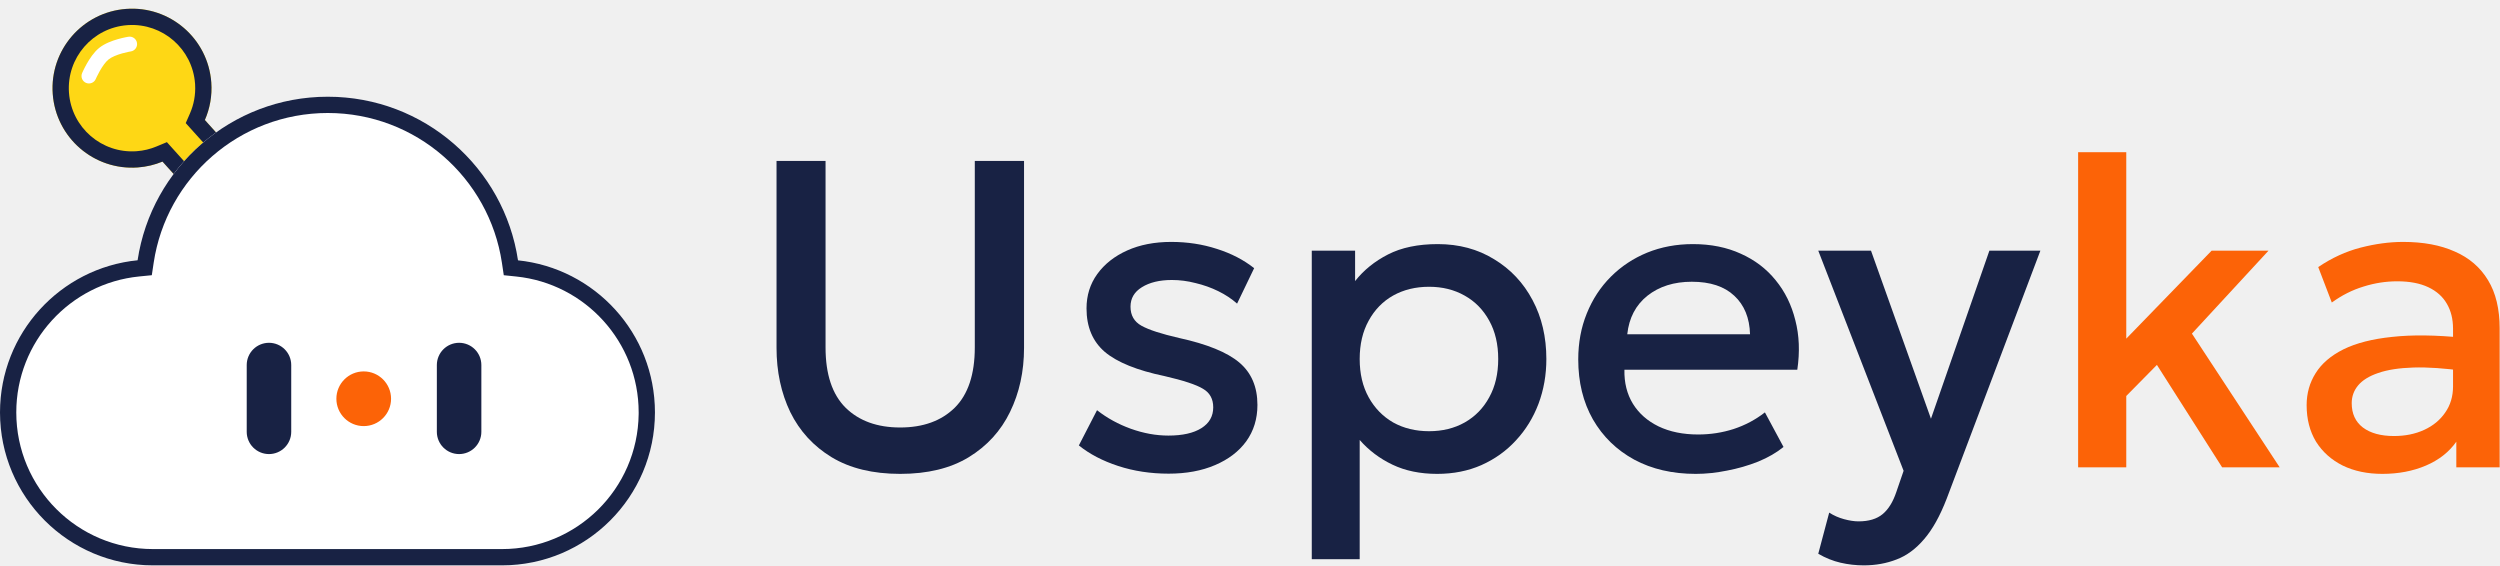
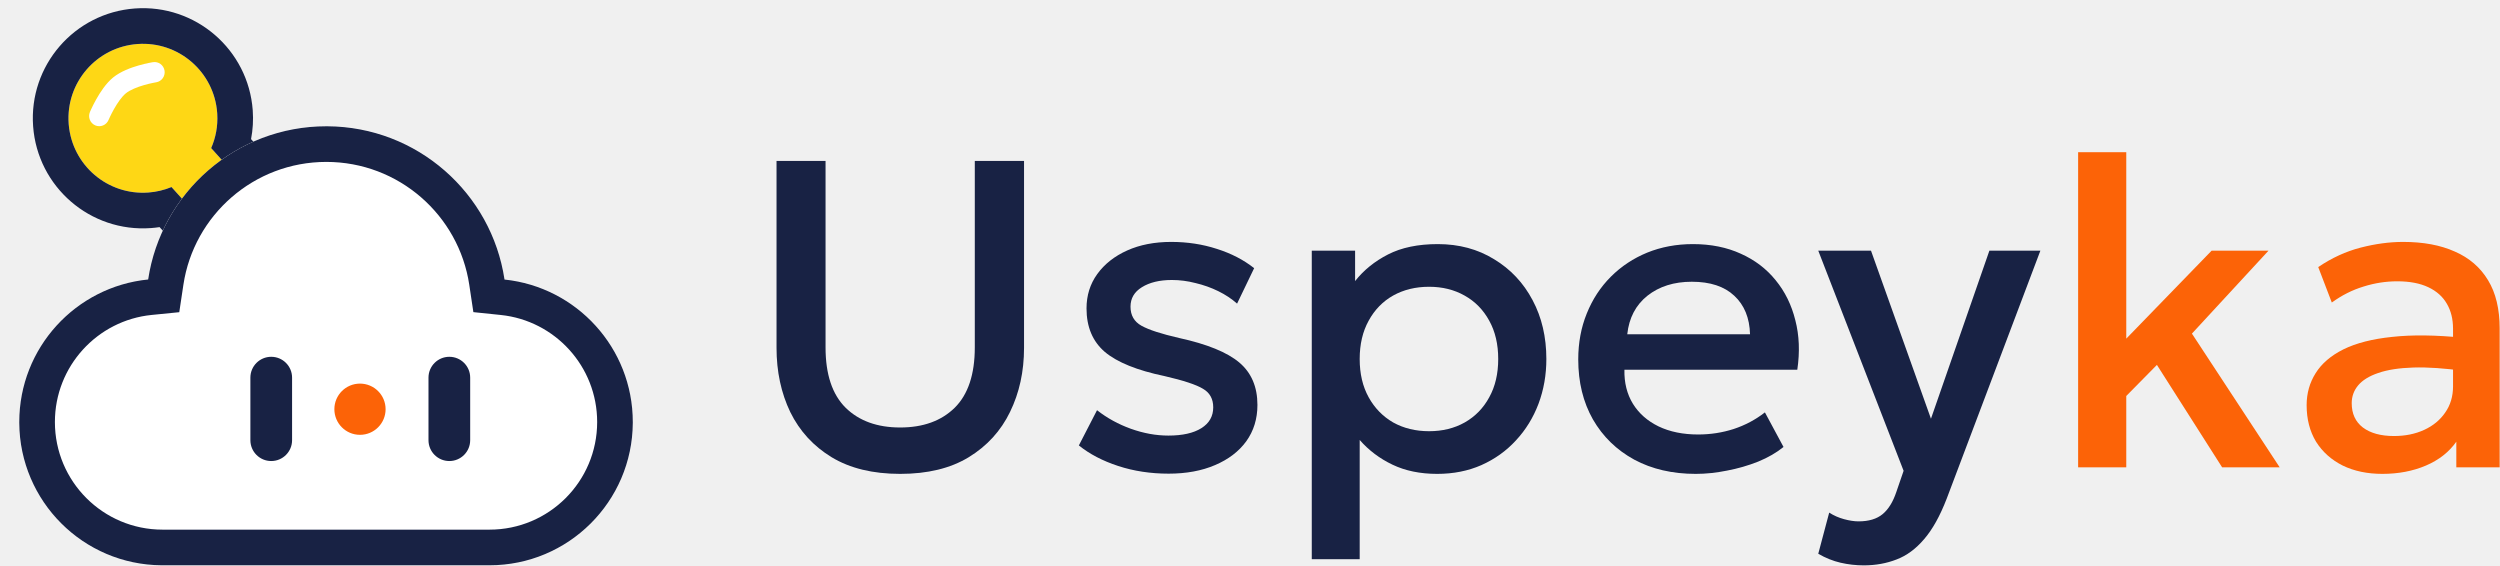
<svg xmlns="http://www.w3.org/2000/svg" width="2856" height="646" viewBox="0 0 2856 646" fill="none">
-   <path d="M144.197 10.172C194.213 6.519 237.721 44.104 241.373 94.12C242.486 109.363 239.768 124.001 234.037 137.091L298.742 208.962L248.384 254.297L185.649 184.613C176.888 188.25 167.404 190.567 157.425 191.296C107.409 194.949 63.901 157.363 60.249 107.347C56.596 57.331 94.181 13.824 144.197 10.172Z" fill="#FED715" />
-   <path d="M222.821 95.475C219.939 56.016 185.861 26.288 146.484 28.662L145.552 28.724C105.783 31.629 75.897 66.223 78.802 105.993C81.706 145.762 116.3 175.648 156.07 172.743L157.425 191.296C107.409 194.949 63.901 157.363 60.249 107.347C56.596 57.331 94.181 13.824 144.197 10.172C194.213 6.519 237.721 44.104 241.373 94.12C242.486 109.363 239.768 124.001 234.037 137.091L298.742 208.962L248.384 254.297L185.649 184.613C176.888 188.25 167.404 190.567 157.425 191.296L156.07 172.743C164.034 172.162 171.569 170.316 178.516 167.432L190.669 162.387L249.763 228.026L272.47 207.582L212.184 140.62L216.997 129.63C221.402 119.569 223.57 108.352 222.895 96.613L222.821 95.475Z" fill="#182244" />
-   <path d="M374.472 110.485C484.675 110.485 575.929 191.609 591.778 297.396C679.681 306.528 748.218 380.837 748.218 471.156C748.218 567.643 670 645.861 573.513 645.861H174.706C78.219 645.861 8.52467e-05 567.643 0 471.156C0 380.584 68.921 306.112 157.177 297.32C173.058 191.57 264.296 110.485 374.472 110.485Z" fill="white" />
-   <path d="M573.513 627.259V645.861H174.706V627.259H573.513ZM729.616 471.156C729.616 390.466 668.379 324.055 589.855 315.898L575.517 314.408L573.38 300.152C558.875 203.336 475.329 129.087 374.472 129.087C273.64 129.087 190.108 203.301 175.574 300.082L173.424 314.396L159.021 315.83C80.182 323.684 18.602 390.24 18.602 471.156C18.602 557.369 88.492 627.259 174.706 627.259V645.861C78.219 645.861 8.52467e-05 567.643 0 471.156C0 380.584 68.921 306.112 157.177 297.32C173.058 191.57 264.296 110.485 374.472 110.485C484.675 110.485 575.929 191.609 591.778 297.396C679.681 306.528 748.218 380.837 748.218 471.156C748.218 567.643 670 645.861 573.513 645.861V627.259C659.052 627.259 728.523 558.457 729.603 473.173L729.616 471.156Z" fill="#182244" />
-   <path d="M281.853 417.037C281.853 402.995 293.236 391.612 307.278 391.612V391.612C321.319 391.612 332.703 402.995 332.703 417.037V493.311C332.703 507.353 321.319 518.736 307.278 518.736V518.736C293.236 518.736 281.853 507.353 281.853 493.311V417.037Z" fill="#182244" />
-   <path d="M499.054 417.037C499.054 402.995 510.437 391.612 524.479 391.612V391.612C538.521 391.612 549.904 402.995 549.904 417.037V493.311C549.904 507.353 538.521 518.736 524.479 518.736V518.736C510.437 518.736 499.054 507.353 499.054 493.311V417.037Z" fill="#182244" />
-   <path d="M446.751 455.538C446.751 472.789 432.766 486.774 415.515 486.774C398.264 486.774 384.279 472.789 384.279 455.538C384.279 438.286 398.264 424.301 415.515 424.301C432.766 424.301 446.751 438.286 446.751 455.538Z" fill="#FC6307" />
+   <g transform="matrix(0.8143 0 0 0.8143 -113.17 -141.65)">
+     <path d="M331.885 235.702C389.424 231.5 439.474 274.738 443.676 332.277C444.957 349.812 441.83 366.651 435.237 381.71L509.673 464.39L451.742 516.544L379.571 436.379C369.492 440.563 358.582 443.229 347.102 444.068C289.563 448.27 239.512 405.032 235.31 347.493C231.108 289.955 274.347 239.904 331.885 235.702Z" fill="#FED715" />
+     <path d="M235.417 348.839C240.295 405.704 290.012 448.237 347.101 444.068C358.581 443.229 369.492 440.563 379.57 436.379L451.741 516.544L509.673 464.39L435.236 381.709C441.624 367.122 444.758 350.862 443.783 333.918L443.676 332.277C439.474 274.738 389.423 231.5 331.884 235.702C274.346 239.904 231.108 289.955 235.31 347.493L235.417 348.839ZM493.543 328.635C494.554 342.475 493.698 356.061 491.184 369.126L580.287 468.096L448.036 587.157L362.878 492.568C358.881 493.177 354.834 493.636 350.743 493.935C265.664 500.148 191.656 436.214 185.443 351.135C179.23 266.056 243.163 192.048 328.243 185.835C413.322 179.622 487.33 243.556 493.543 328.635Z" fill="#182244" />
+     <path d="M596.794 351.103C723.571 351.103 828.549 444.427 846.782 566.124C947.906 576.63 1026.75 662.115 1026.75 766.018C1026.75 877.017 936.769 967 825.77 967H366.982C255.983 967 166 877.017 166 766.018C166 661.825 245.287 576.152 346.817 566.037C365.087 444.382 470.047 351.103 596.794 351.103Z" fill="white" />
+     <path d="M976.752 766.019C976.752 687.997 917.529 623.743 841.615 615.856L803.075 611.853L797.334 573.533C782.714 475.95 698.451 401.103 596.794 401.103C495.161 401.103 410.912 475.914 396.263 573.463L390.485 611.935L351.773 615.791C275.554 623.384 216 687.777 216 766.019C216 849.403 283.597 917 366.981 917V967L365.682 966.996C255.714 966.299 166.701 877.286 166.004 767.318L166 766.019C166 661.825 245.287 576.152 346.817 566.037C365.087 444.382 470.047 351.103 596.794 351.103L598.278 351.106C724.39 351.832 828.621 444.902 846.782 566.124C947.906 576.629 1026.75 662.116 1026.75 766.019L1026.75 767.318C1026.05 877.719 936.335 966.999 825.771 966.999L825.77 967H366.981V917H825.771C909.155 917 976.752 849.403 976.752 766.019Z" fill="#182244" />
+     <path d="M490.244 703.76C490.244 687.606 503.339 674.511 519.492 674.511C535.646 674.511 548.741 687.606 548.741 703.76V791.507C548.741 807.66 535.646 820.755 519.492 820.755C503.339 820.755 490.244 807.66 490.244 791.507V703.76Z" fill="#182244" />
+     <path d="M740.112 703.76C740.112 687.606 753.207 674.511 769.361 674.511C785.515 674.511 798.61 687.606 798.61 703.76V791.507C798.61 807.66 785.515 820.755 769.361 820.755C753.207 820.755 740.112 807.66 740.112 791.507V703.76Z" fill="#182244" />
+     <path d="M679.944 748.051C679.944 767.897 663.855 783.986 644.009 783.986C624.164 783.986 608.075 767.897 608.075 748.051C608.075 728.206 624.164 712.117 644.009 712.117C663.855 712.117 679.944 728.206 679.944 748.051Z" fill="#FC6307" />
+     <path d="M353.655 261.168C361.399 259.969 368.643 265.324 369.833 273.129C371.023 280.932 365.711 288.23 357.968 289.431C357.962 289.432 357.954 289.434 357.944 289.436C357.905 289.442 357.836 289.453 357.74 289.469C357.547 289.501 357.24 289.554 356.832 289.626C356.014 289.772 354.793 289.998 353.264 290.313C350.192 290.945 345.938 291.918 341.235 293.27C331.324 296.119 321.366 300.118 315.506 304.909C309.806 309.569 303.785 318.289 298.814 327.132C296.452 331.332 294.534 335.18 293.211 337.972C292.552 339.362 292.048 340.476 291.714 341.226C291.548 341.6 291.425 341.883 291.348 342.062C291.309 342.151 291.282 342.215 291.266 342.251L291.253 342.278C288.196 349.547 279.872 352.944 272.657 349.864C265.442 346.783 262.071 338.393 265.128 331.122L278.157 336.684C265.127 331.121 265.128 331.119 265.129 331.117L265.131 331.112C265.132 331.109 265.134 331.105 265.136 331.1C265.139 331.092 265.144 331.081 265.149 331.069C265.159 331.044 265.173 331.011 265.19 330.972C265.223 330.894 265.269 330.788 265.327 330.655C265.442 330.388 265.605 330.013 265.814 329.541C266.232 328.6 266.836 327.269 267.605 325.645C269.14 322.407 271.362 317.946 274.124 313.034C279.4 303.65 287.569 290.924 297.63 282.699C308.184 274.072 322.847 268.819 333.453 265.771C339.009 264.174 343.988 263.035 347.584 262.295C349.388 261.923 350.861 261.649 351.902 261.464C352.424 261.371 352.839 261.301 353.135 261.252C353.282 261.227 353.4 261.208 353.487 261.194C353.53 261.187 353.567 261.182 353.594 261.178C353.608 261.176 353.62 261.173 353.63 261.171C353.635 261.17 353.639 261.17 353.643 261.17C353.645 261.169 353.649 261.17 353.65 261.17C353.655 261.191 353.738 261.717 355.7 274.584L353.655 261.168Z" fill="white" />
+   </g>
  <path d="M2721.6 541.361C2704.44 541.361 2689.35 538.195 2676.35 531.861C2663.35 525.361 2653.19 516.278 2645.85 504.611C2638.69 492.778 2635.1 478.861 2635.1 462.861C2635.1 449.361 2638.52 437.195 2645.35 426.361C2652.19 415.361 2662.77 406.278 2677.1 399.111C2691.6 391.945 2710.19 387.195 2732.85 384.861C2755.52 382.361 2782.77 382.695 2814.6 385.861L2815.6 423.861C2792.94 420.695 2773.44 419.361 2757.1 419.861C2740.77 420.361 2727.35 422.445 2716.85 426.111C2706.52 429.611 2698.85 434.361 2693.85 440.361C2689.02 446.195 2686.6 452.945 2686.6 460.611C2686.6 472.611 2690.85 481.861 2699.35 488.361C2708.02 494.861 2719.85 498.111 2734.85 498.111C2747.69 498.111 2759.19 495.778 2769.35 491.111C2779.52 486.445 2787.52 479.861 2793.35 471.361C2799.35 462.861 2802.35 452.861 2802.35 441.361V375.611C2802.35 364.611 2800.02 355.111 2795.35 347.111C2790.69 338.945 2783.6 332.611 2774.1 328.111C2764.6 323.611 2752.77 321.361 2738.6 321.361C2725.6 321.361 2712.77 323.361 2700.1 327.361C2687.44 331.195 2675.35 337.278 2663.85 345.611L2648.35 305.111C2663.85 294.611 2680.02 287.195 2696.85 282.861C2713.69 278.528 2729.85 276.361 2745.35 276.361C2768.35 276.361 2788.02 280.028 2804.35 287.361C2820.85 294.528 2833.52 305.445 2842.35 320.111C2851.19 334.611 2855.6 352.945 2855.6 375.111V533.861H2806.1V504.611C2797.77 516.445 2786.19 525.528 2771.35 531.861C2756.52 538.195 2739.94 541.361 2721.6 541.361Z" fill="#FC6307" />
  <path d="M2374.05 533.861V173.861H2429.05V386.861L2526.55 286.361H2591.55L2504.05 381.111L2604.3 533.861H2538.55L2464.05 416.861L2429.05 452.361V533.861H2374.05Z" fill="#FC6307" />
  <path d="M2129.18 645.861C2120.18 645.861 2111.35 644.861 2102.68 642.861C2094.02 640.861 2085.52 637.445 2077.18 632.611L2089.68 585.611C2094.85 588.945 2100.52 591.445 2106.68 593.111C2112.85 594.778 2118.35 595.611 2123.18 595.611C2134.85 595.611 2144.02 592.861 2150.68 587.361C2157.35 581.861 2162.6 573.361 2166.43 561.861L2174.68 537.861L2077.18 286.361H2137.43L2205.93 478.361L2272.68 286.361H2330.93L2223.93 569.611C2216.27 589.445 2207.68 604.861 2198.18 615.861C2188.68 627.028 2178.18 634.778 2166.68 639.111C2155.18 643.611 2142.68 645.861 2129.18 645.861Z" fill="#182244" />
  <path d="M1937.24 541.361C1910.58 541.361 1887.16 535.945 1866.99 525.111C1846.83 514.111 1831.08 498.778 1819.74 479.111C1808.58 459.445 1802.99 436.611 1802.99 410.611C1802.99 391.611 1806.24 374.111 1812.74 358.111C1819.24 341.945 1828.41 327.945 1840.24 316.111C1852.08 304.278 1865.91 295.111 1881.74 288.611C1897.74 282.111 1915.16 278.861 1933.99 278.861C1954.49 278.861 1972.74 282.528 1988.74 289.861C2004.74 297.028 2017.99 307.111 2028.49 320.111C2039.16 333.111 2046.66 348.361 2050.99 365.861C2055.49 383.195 2056.24 402.028 2053.24 422.361H1855.74C1855.41 437.195 1858.66 450.195 1865.49 461.361C1872.33 472.361 1882.08 480.945 1894.74 487.111C1907.58 493.278 1922.66 496.361 1939.99 496.361C1953.99 496.361 1967.49 494.278 1980.49 490.111C1993.66 485.778 2005.58 479.445 2016.24 471.111L2037.49 510.611C2029.49 517.111 2019.83 522.695 2008.49 527.361C1997.16 531.861 1985.33 535.278 1972.99 537.611C1960.66 540.111 1948.74 541.361 1937.24 541.361ZM1858.99 381.861H1999.24C1998.74 363.195 1992.74 348.528 1981.24 337.861C1969.91 327.195 1953.74 321.861 1932.74 321.861C1912.41 321.861 1895.49 327.195 1881.99 337.861C1868.66 348.528 1860.99 363.195 1858.99 381.861Z" fill="#182244" />
  <path d="M1498.56 638.861V286.361H1548.06V321.111C1557.89 308.611 1570.47 298.445 1585.81 290.611C1601.14 282.778 1620.06 278.861 1642.56 278.861C1666.72 278.861 1688.14 284.611 1706.81 296.111C1725.64 307.445 1740.31 323.028 1750.81 342.861C1761.31 362.528 1766.56 384.945 1766.56 410.111C1766.56 428.278 1763.56 445.361 1757.56 461.361C1751.56 477.195 1742.97 491.111 1731.81 503.111C1720.81 515.111 1707.64 524.528 1692.31 531.361C1677.14 538.028 1660.31 541.361 1641.81 541.361C1622.47 541.361 1605.47 537.861 1590.81 530.861C1576.14 523.861 1563.64 514.445 1553.31 502.611V638.861H1498.56ZM1632.56 492.611C1647.89 492.611 1661.47 489.278 1673.31 482.611C1685.31 475.778 1694.64 466.195 1701.31 453.861C1708.14 441.528 1711.56 426.945 1711.56 410.111C1711.56 393.278 1708.14 378.695 1701.31 366.361C1694.47 353.861 1685.06 344.278 1673.06 337.611C1661.22 330.945 1647.72 327.611 1632.56 327.611C1617.22 327.611 1603.56 330.945 1591.56 337.611C1579.72 344.278 1570.39 353.861 1563.56 366.361C1556.72 378.695 1553.31 393.278 1553.31 410.111C1553.31 426.945 1556.72 441.528 1563.56 453.861C1570.39 466.195 1579.72 475.778 1591.56 482.611C1603.56 489.278 1617.22 492.611 1632.56 492.611Z" fill="#182244" />
  <path d="M1334.99 541.111C1314.49 541.111 1295.32 538.195 1277.49 532.361C1259.65 526.528 1244.65 518.695 1232.49 508.861L1253.24 468.611C1264.74 477.611 1277.65 484.695 1291.99 489.861C1306.49 495.028 1320.74 497.611 1334.74 497.611C1350.9 497.611 1363.49 494.778 1372.49 489.111C1381.49 483.445 1385.99 475.528 1385.99 465.361C1385.99 455.695 1382.07 448.611 1374.24 444.111C1366.57 439.445 1351.9 434.611 1330.24 429.611C1299.07 423.111 1276.4 413.945 1262.24 402.111C1248.24 390.111 1241.24 373.528 1241.24 352.361C1241.24 337.528 1245.32 324.445 1253.49 313.111C1261.82 301.611 1273.24 292.611 1287.74 286.111C1302.24 279.611 1318.99 276.361 1337.99 276.361C1356.49 276.361 1373.9 279.028 1390.24 284.361C1406.57 289.528 1420.74 296.861 1432.74 306.361L1413.24 346.861C1407.07 341.361 1399.9 336.611 1391.74 332.611C1383.57 328.611 1374.9 325.528 1365.74 323.361C1356.74 321.028 1347.74 319.861 1338.74 319.861C1324.74 319.861 1313.32 322.611 1304.49 328.111C1295.82 333.445 1291.49 340.861 1291.49 350.361C1291.49 360.195 1295.65 367.445 1303.99 372.111C1312.32 376.778 1326.65 381.445 1346.99 386.111C1378.99 393.111 1401.9 402.445 1415.74 414.111C1429.57 425.778 1436.49 441.945 1436.49 462.611C1436.49 478.445 1432.24 492.278 1423.74 504.111C1415.24 515.778 1403.32 524.861 1387.99 531.361C1372.82 537.861 1355.15 541.111 1334.99 541.111Z" fill="#182244" />
  <path d="M1028.36 541.361C997.192 541.361 971.109 535.028 950.109 522.361C929.276 509.695 913.526 492.528 902.859 470.861C892.359 449.028 887.109 424.528 887.109 397.361V183.861H943.109V396.861C943.109 427.695 950.776 450.695 966.109 465.861C981.442 480.861 1002.19 488.361 1028.36 488.361C1054.53 488.361 1075.28 480.861 1090.61 465.861C1105.94 450.695 1113.61 427.695 1113.61 396.861V183.861H1169.86V397.361C1169.86 424.361 1164.53 448.778 1153.86 470.611C1143.36 492.278 1127.61 509.528 1106.61 522.361C1085.78 535.028 1059.69 541.361 1028.36 541.361Z" fill="#182244" />
-   <path d="M146.818 41.96C151.458 41.247 155.797 44.431 156.51 49.071C157.223 53.71 154.041 58.048 149.402 58.762C149.398 58.763 149.394 58.764 149.387 58.765C149.364 58.769 149.323 58.775 149.265 58.784C149.149 58.803 148.966 58.835 148.721 58.878C148.231 58.965 147.5 59.099 146.584 59.286C144.743 59.662 142.195 60.241 139.377 61.044C133.44 62.738 127.474 65.115 123.963 67.963C120.549 70.733 116.942 75.918 113.963 81.174C112.548 83.671 111.4 85.959 110.607 87.618C110.212 88.445 109.91 89.107 109.71 89.553C109.611 89.775 109.537 89.944 109.491 90.05C109.468 90.103 109.451 90.141 109.442 90.162L109.434 90.178C107.603 94.5 102.616 96.519 98.293 94.688C93.971 92.856 91.952 87.869 93.783 83.546L101.588 86.853C93.782 83.546 93.783 83.544 93.784 83.543L93.785 83.54C93.785 83.538 93.787 83.536 93.788 83.533C93.79 83.528 93.792 83.522 93.796 83.515C93.802 83.5 93.81 83.481 93.82 83.457C93.84 83.411 93.868 83.348 93.902 83.269C93.971 83.11 94.069 82.887 94.194 82.607C94.445 82.047 94.806 81.256 95.267 80.29C96.187 78.365 97.518 75.713 99.172 72.793C102.333 67.215 107.227 59.649 113.254 54.76C119.577 49.631 128.362 46.509 134.715 44.697C138.044 43.747 141.027 43.07 143.181 42.63C144.262 42.409 145.144 42.246 145.768 42.136C146.08 42.081 146.329 42.039 146.506 42.01C146.595 41.995 146.665 41.984 146.717 41.976C146.743 41.972 146.765 41.969 146.782 41.966C146.79 41.965 146.797 41.963 146.803 41.962C146.806 41.962 146.809 41.962 146.811 41.961C146.812 41.961 146.814 41.961 146.815 41.961C146.818 41.974 146.868 42.286 148.044 49.936L146.818 41.96Z" fill="white" />
</svg>
